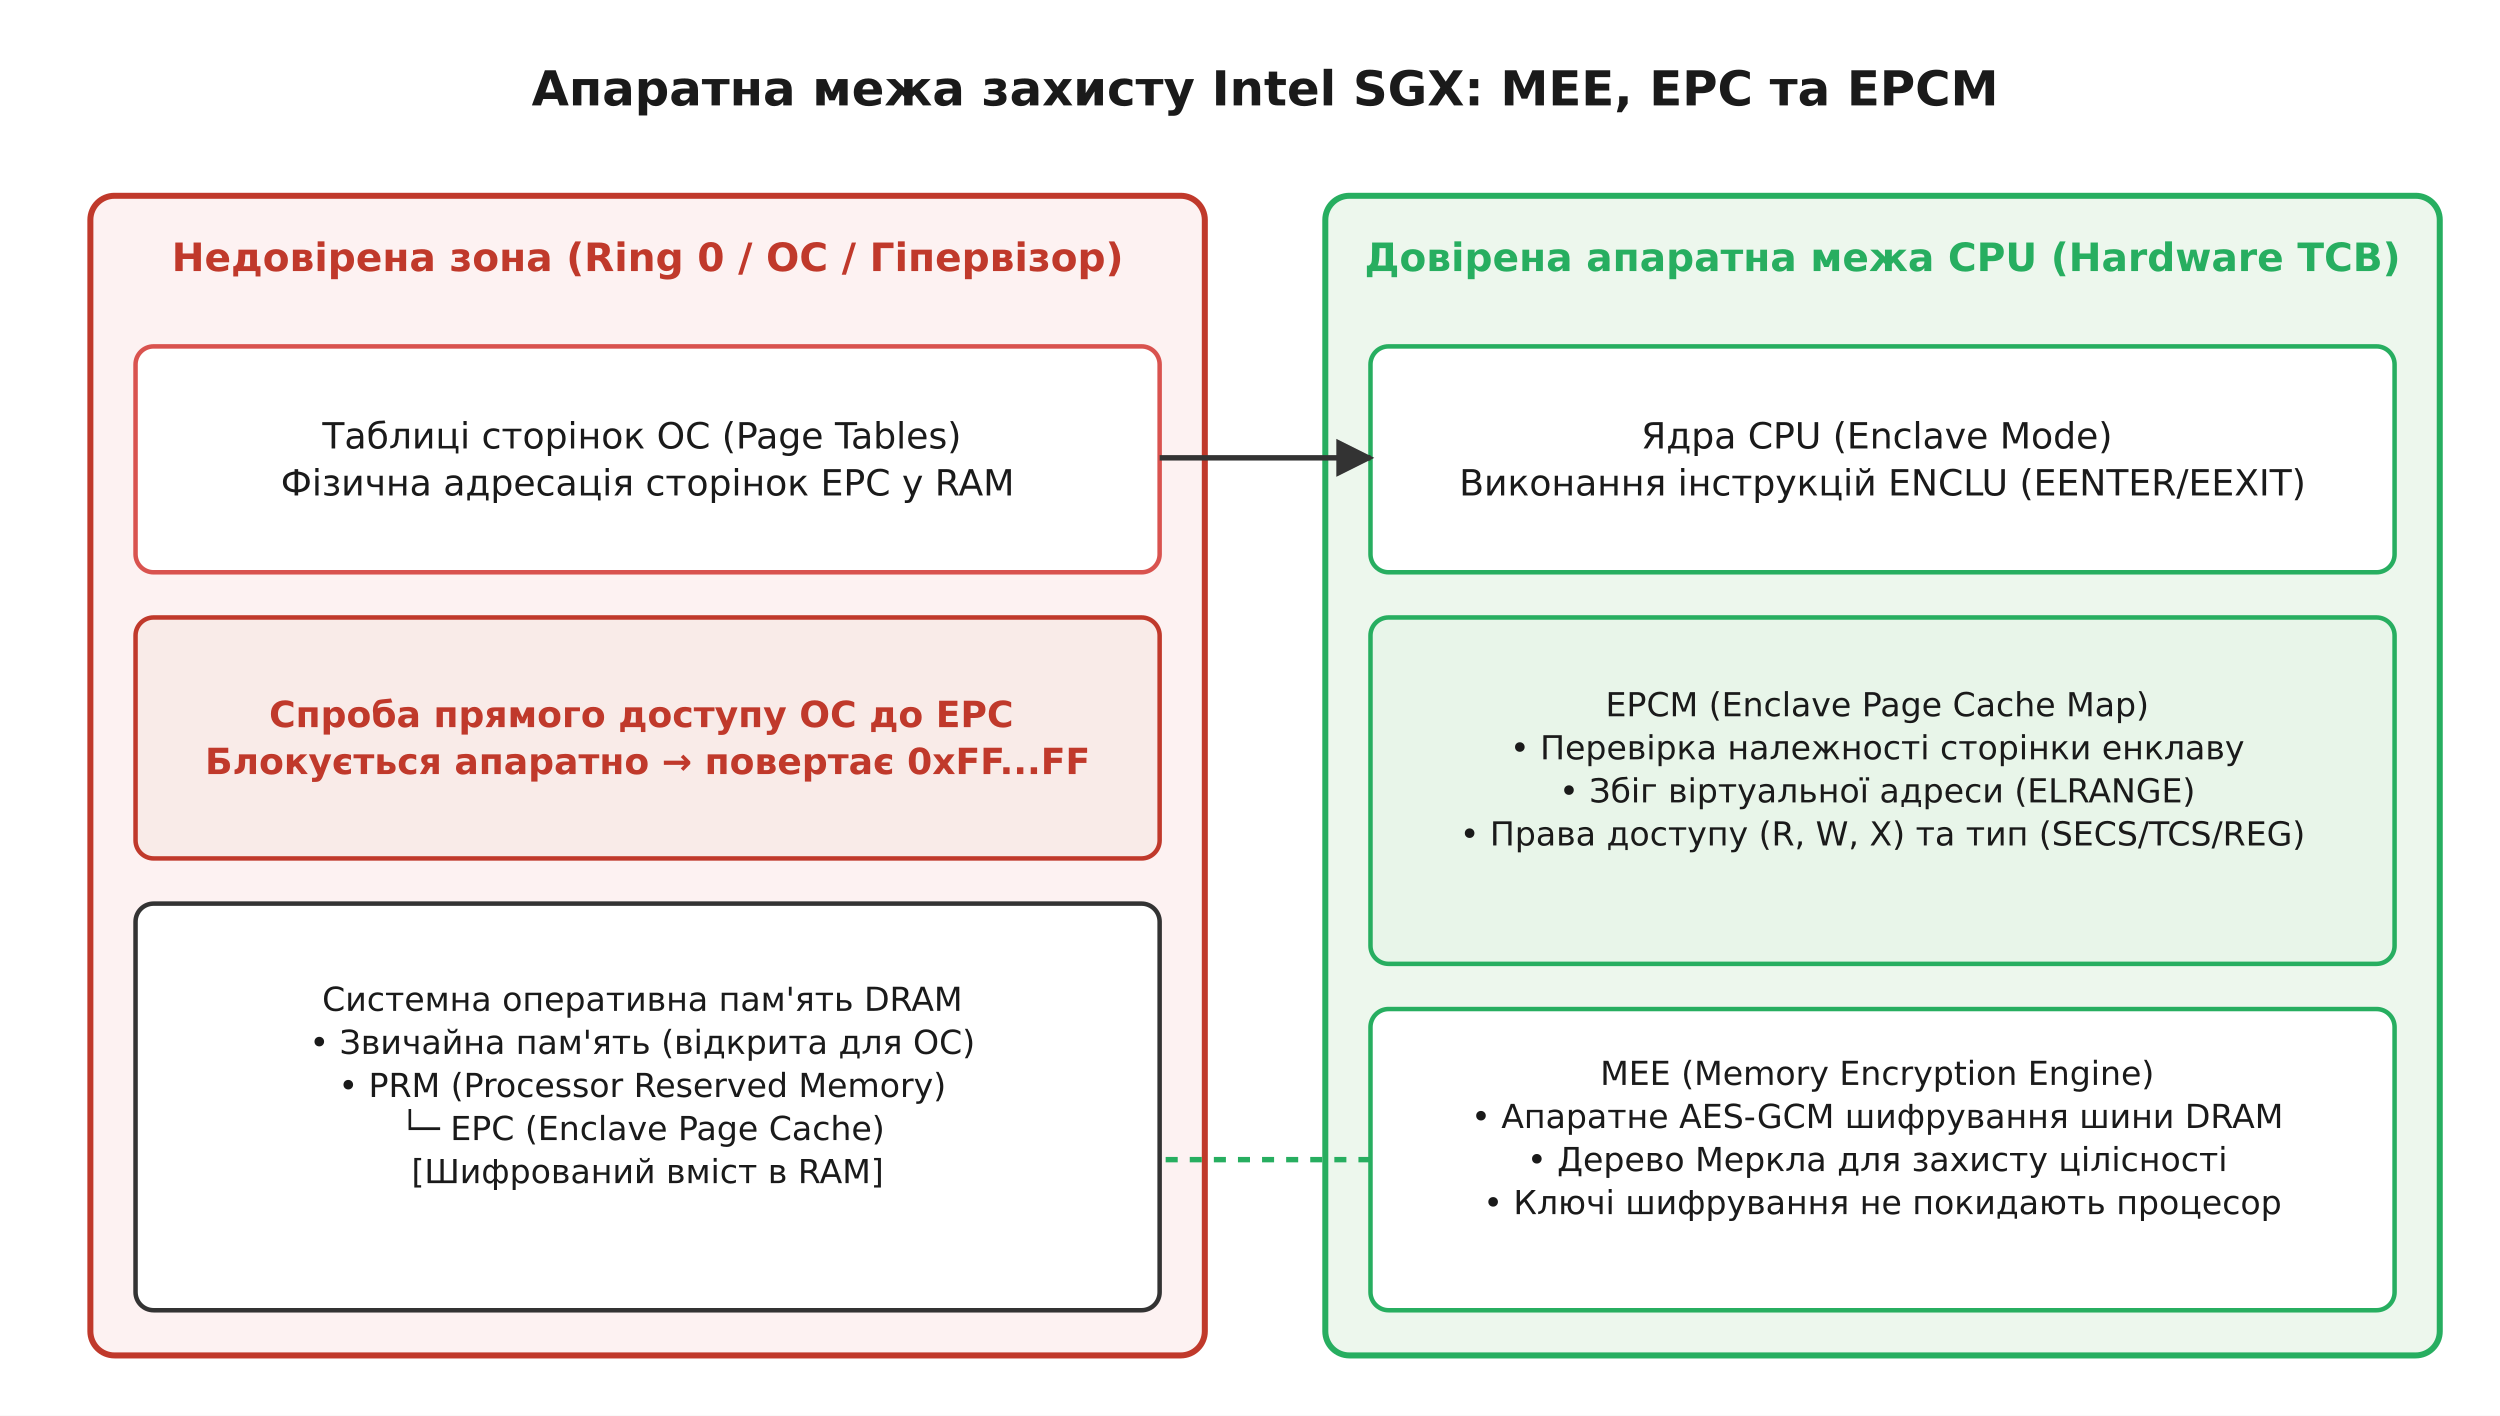
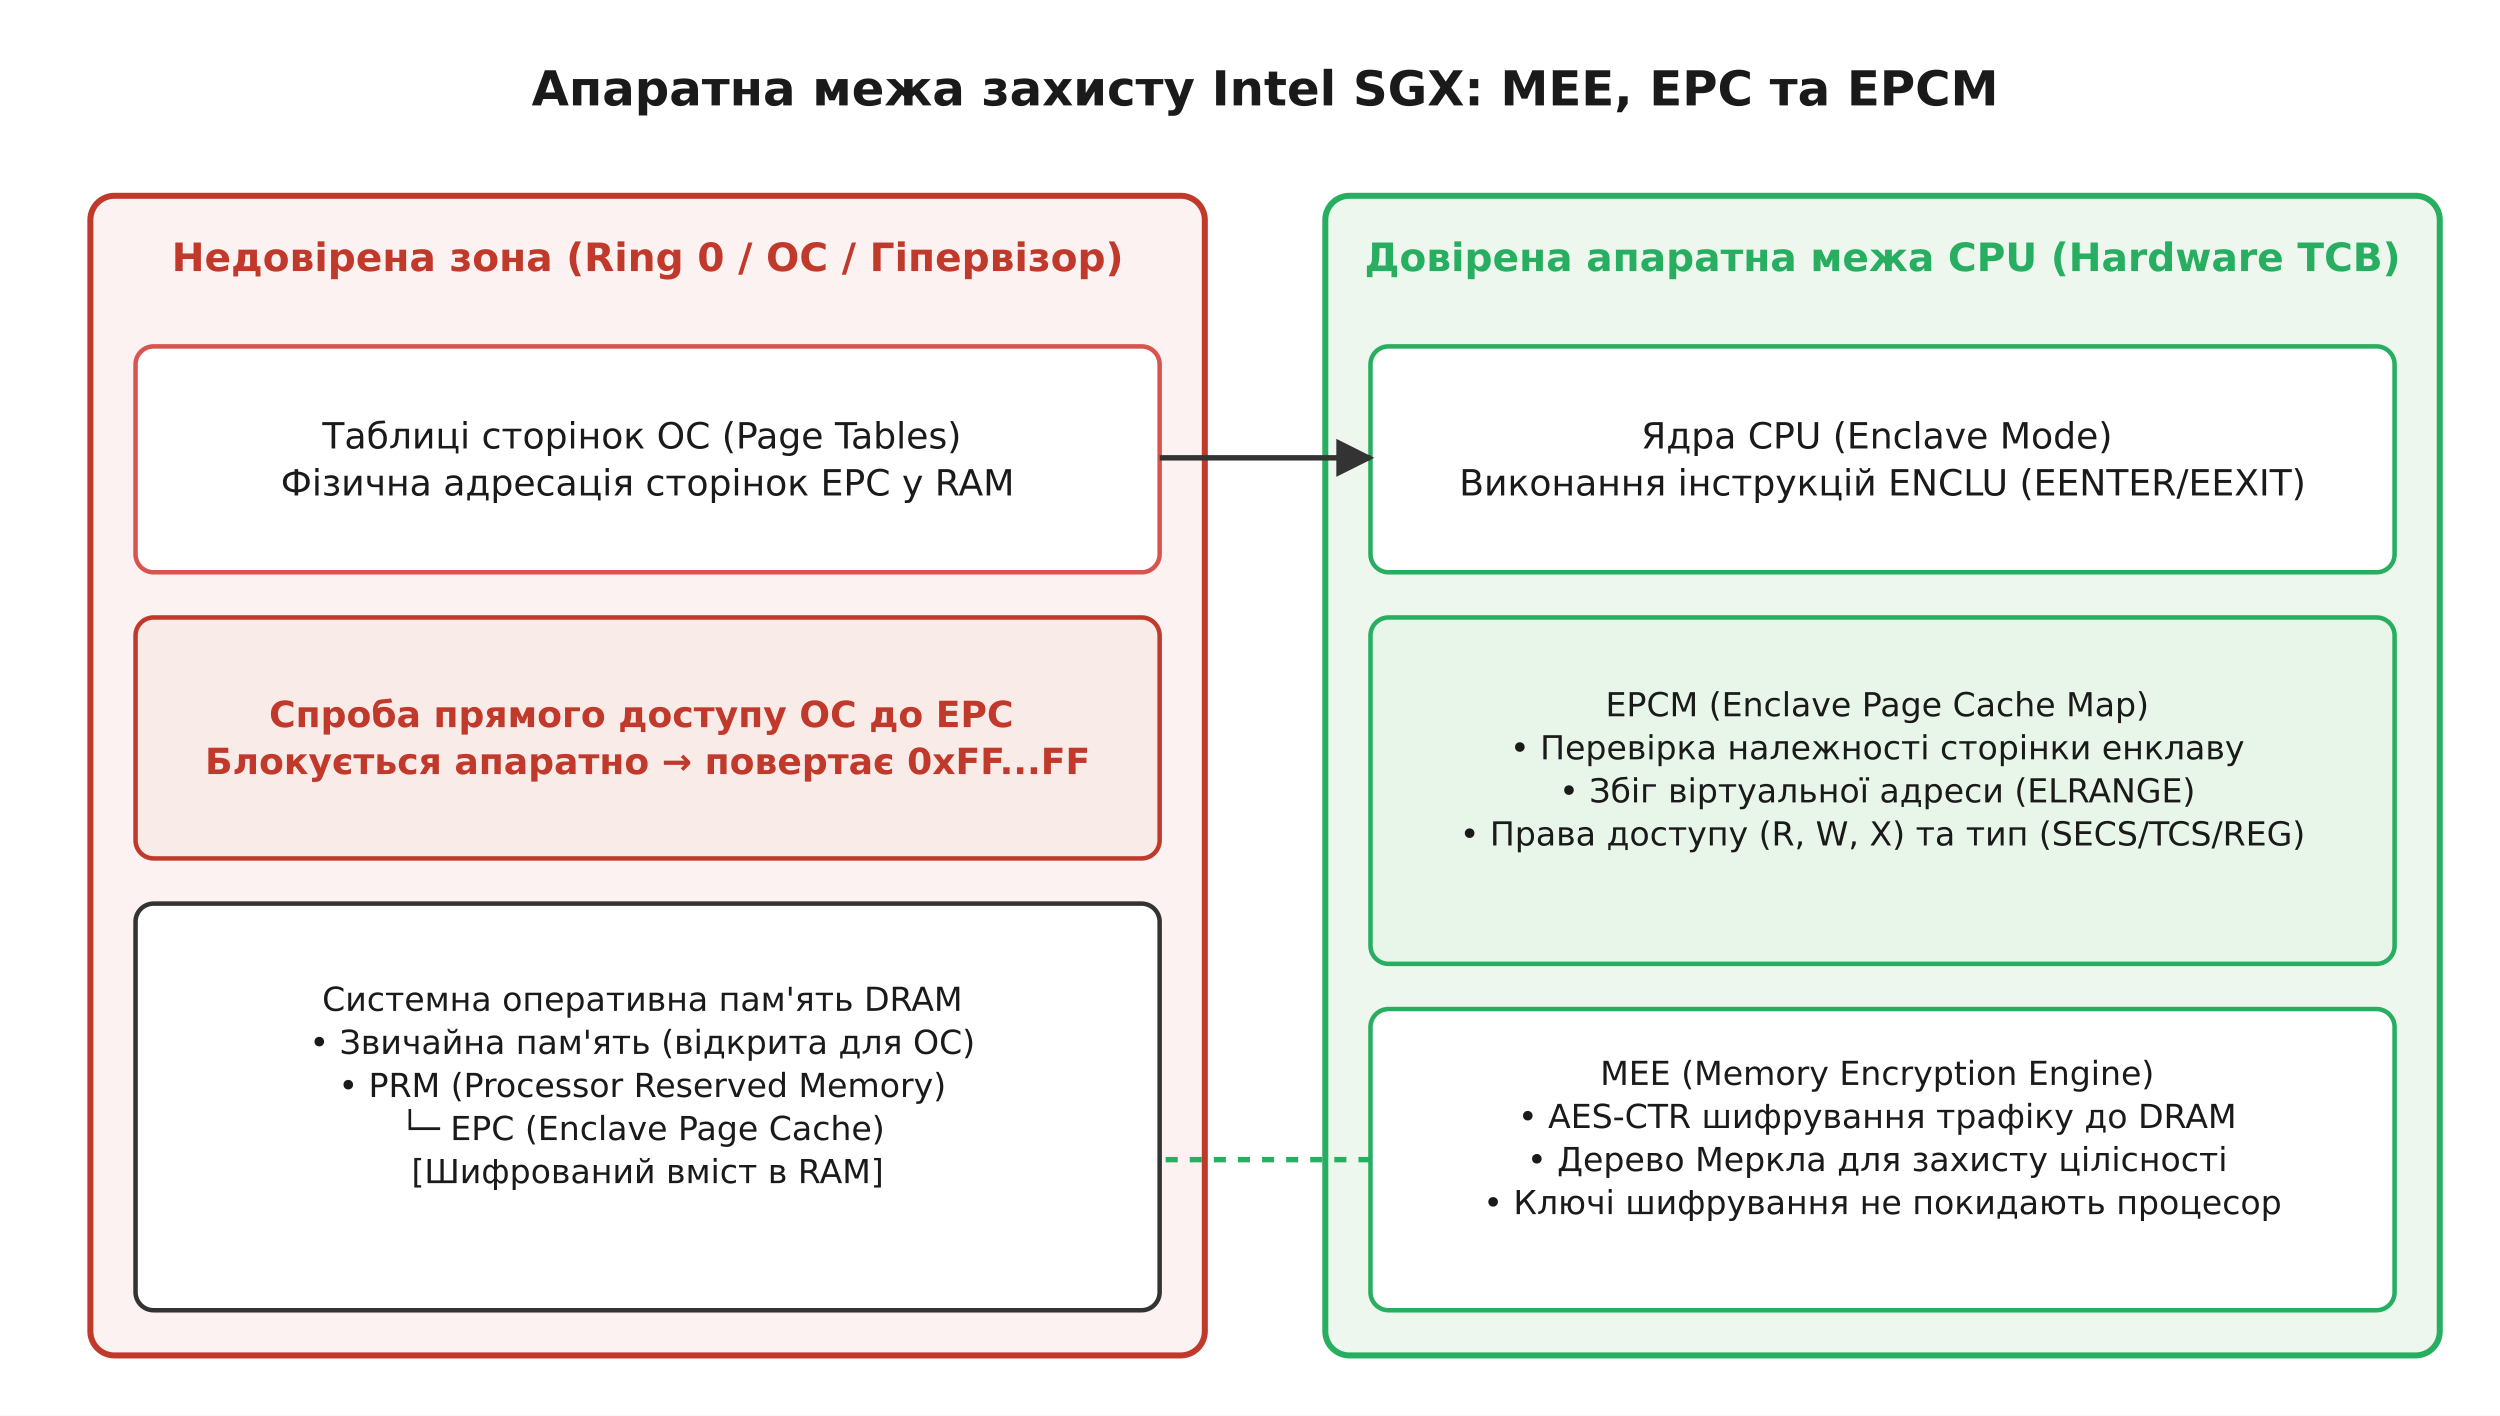
<svg xmlns="http://www.w3.org/2000/svg" viewBox="-10 -10 830 470" font-family="'Segoe UI', 'DejaVu Sans', Arial, sans-serif">
  <rect x="-10" y="-10" width="830" height="470" fill="#ffffff" />
  <defs>
    <marker id="arrow" viewBox="0 0 10 10" refX="9" refY="5" markerWidth="7" markerHeight="7" orient="auto-start-reverse">
      <path d="M0 0 L10 5 L0 10 z" fill="#333333" />
    </marker>
  </defs>
  <text x="410.0" y="25.0" font-family="'Segoe UI', 'DejaVu Sans', Arial, sans-serif" font-size="16" fill="#1a1a1a" text-anchor="middle" font-weight="700">Апаратна межа захисту Intel SGX: MEE, EPC та EPCM</text>
  <rect x="20.0" y="55.0" width="370.0" height="385.0" rx="8" fill="#fdf2f2" stroke="#c0392b" stroke-width="2.0" />
  <text x="205.0" y="80.0" font-family="'Segoe UI', 'DejaVu Sans', Arial, sans-serif" font-size="13" fill="#c0392b" text-anchor="middle" font-weight="700">Недовірена зона (Ring 0 / ОС / Гіпервізор)</text>
  <rect x="35.0" y="105.0" width="340.0" height="75.0" rx="6" fill="#ffffff" stroke="#d9534f" stroke-width="1.5" />
  <text x="205.0" y="138.9" font-family="'Segoe UI', 'DejaVu Sans', Arial, sans-serif" font-size="12" fill="#1a1a1a" text-anchor="middle">
    <tspan x="205.0" dy="0.0">Таблиці сторінок ОС (Page Tables)</tspan>
    <tspan x="205.0" dy="15.6">Фізична адресація сторінок EPC у RAM</tspan>
  </text>
  <rect x="35.0" y="195.0" width="340.0" height="80.0" rx="6" fill="#f9ebe8" stroke="#c0392b" stroke-width="1.5" />
  <text x="205.0" y="231.4" font-family="'Segoe UI', 'DejaVu Sans', Arial, sans-serif" font-size="12" fill="#c0392b" text-anchor="middle" font-weight="700">
    <tspan x="205.0" dy="0.0">Спроба прямого доступу ОС до EPC</tspan>
    <tspan x="205.0" dy="15.6">Блокується апаратно → повертає 0xFF...FF</tspan>
  </text>
  <rect x="35.0" y="290.0" width="340.0" height="135.0" rx="6" fill="#ffffff" stroke="#333333" stroke-width="1.5" />
  <text x="205.0" y="325.6" font-family="'Segoe UI', 'DejaVu Sans', Arial, sans-serif" font-size="11" fill="#1a1a1a" text-anchor="middle">
    <tspan x="205.0" dy="0.0">Системна оперативна пам'ять DRAM</tspan>
    <tspan x="205.0" dy="14.3" />
    <tspan x="205.0" dy="14.3">• Звичайна пам'ять (відкрита для ОС)</tspan>
    <tspan x="205.0" dy="14.3">• PRM (Processor Reserved Memory)</tspan>
    <tspan x="205.0" dy="14.3">  └─ EPC (Enclave Page Cache)</tspan>
    <tspan x="205.0" dy="14.3">     [Шифрований вміст в RAM]</tspan>
  </text>
  <rect x="430.0" y="55.0" width="370.0" height="385.0" rx="8" fill="#edf7ed" stroke="#27ae60" stroke-width="2.0" />
  <text x="615.0" y="80.0" font-family="'Segoe UI', 'DejaVu Sans', Arial, sans-serif" font-size="13" fill="#27ae60" text-anchor="middle" font-weight="700">Довірена апаратна межа CPU (Hardware TCB)</text>
  <rect x="445.0" y="105.0" width="340.0" height="75.0" rx="6" fill="#ffffff" stroke="#27ae60" stroke-width="1.5" />
  <text x="615.0" y="138.9" font-family="'Segoe UI', 'DejaVu Sans', Arial, sans-serif" font-size="12" fill="#1a1a1a" text-anchor="middle">
    <tspan x="615.0" dy="0.0">Ядра CPU (Enclave Mode)</tspan>
    <tspan x="615.0" dy="15.6">Виконання інструкцій ENCLU (EENTER/EEXIT)</tspan>
  </text>
  <rect x="445.0" y="195.0" width="340.0" height="115.0" rx="6" fill="#e8f5e9" stroke="#27ae60" stroke-width="1.5" />
  <text x="615.0" y="227.8" font-family="'Segoe UI', 'DejaVu Sans', Arial, sans-serif" font-size="11" fill="#1a1a1a" text-anchor="middle">
    <tspan x="615.0" dy="0.0">EPCM (Enclave Page Cache Map)</tspan>
    <tspan x="615.0" dy="14.3" />
    <tspan x="615.0" dy="14.3">• Перевірка належності сторінки енклаву</tspan>
    <tspan x="615.0" dy="14.3">• Збіг віртуальної адреси (ELRANGE)</tspan>
    <tspan x="615.0" dy="14.3">• Права доступу (R, W, X) та тип (SECS/TCS/REG)</tspan>
  </text>
  <rect x="445.0" y="325.0" width="340.0" height="100.0" rx="6" fill="#ffffff" stroke="#27ae60" stroke-width="1.5" />
  <text x="615.0" y="350.2" font-family="'Segoe UI', 'DejaVu Sans', Arial, sans-serif" font-size="11" fill="#1a1a1a" text-anchor="middle">
    <tspan x="615.0" dy="0.0">MEE (Memory Encryption Engine)</tspan>
    <tspan x="615.0" dy="14.3" />
-     <tspan x="615.0" dy="14.3">• Апаратне AES-GCM шифрування шини DRAM</tspan>
+     <tspan x="615.0" dy="14.3">• AES-CTR шифрування трафіку до DRAM</tspan>
    <tspan x="615.0" dy="14.3">• Дерево Меркла для захисту цілісності</tspan>
    <tspan x="615.0" dy="14.3">• Ключі шифрування не покидають процесор</tspan>
  </text>
  <line x1="375.0" y1="142.0" x2="445.0" y2="142.0" stroke="#333333" stroke-width="1.8" marker-end="url(#arrow)" />
  <line x1="445.0" y1="375.0" x2="375.0" y2="375.0" stroke="#27ae60" stroke-width="1.8" stroke-dasharray="4,4" />
</svg>
